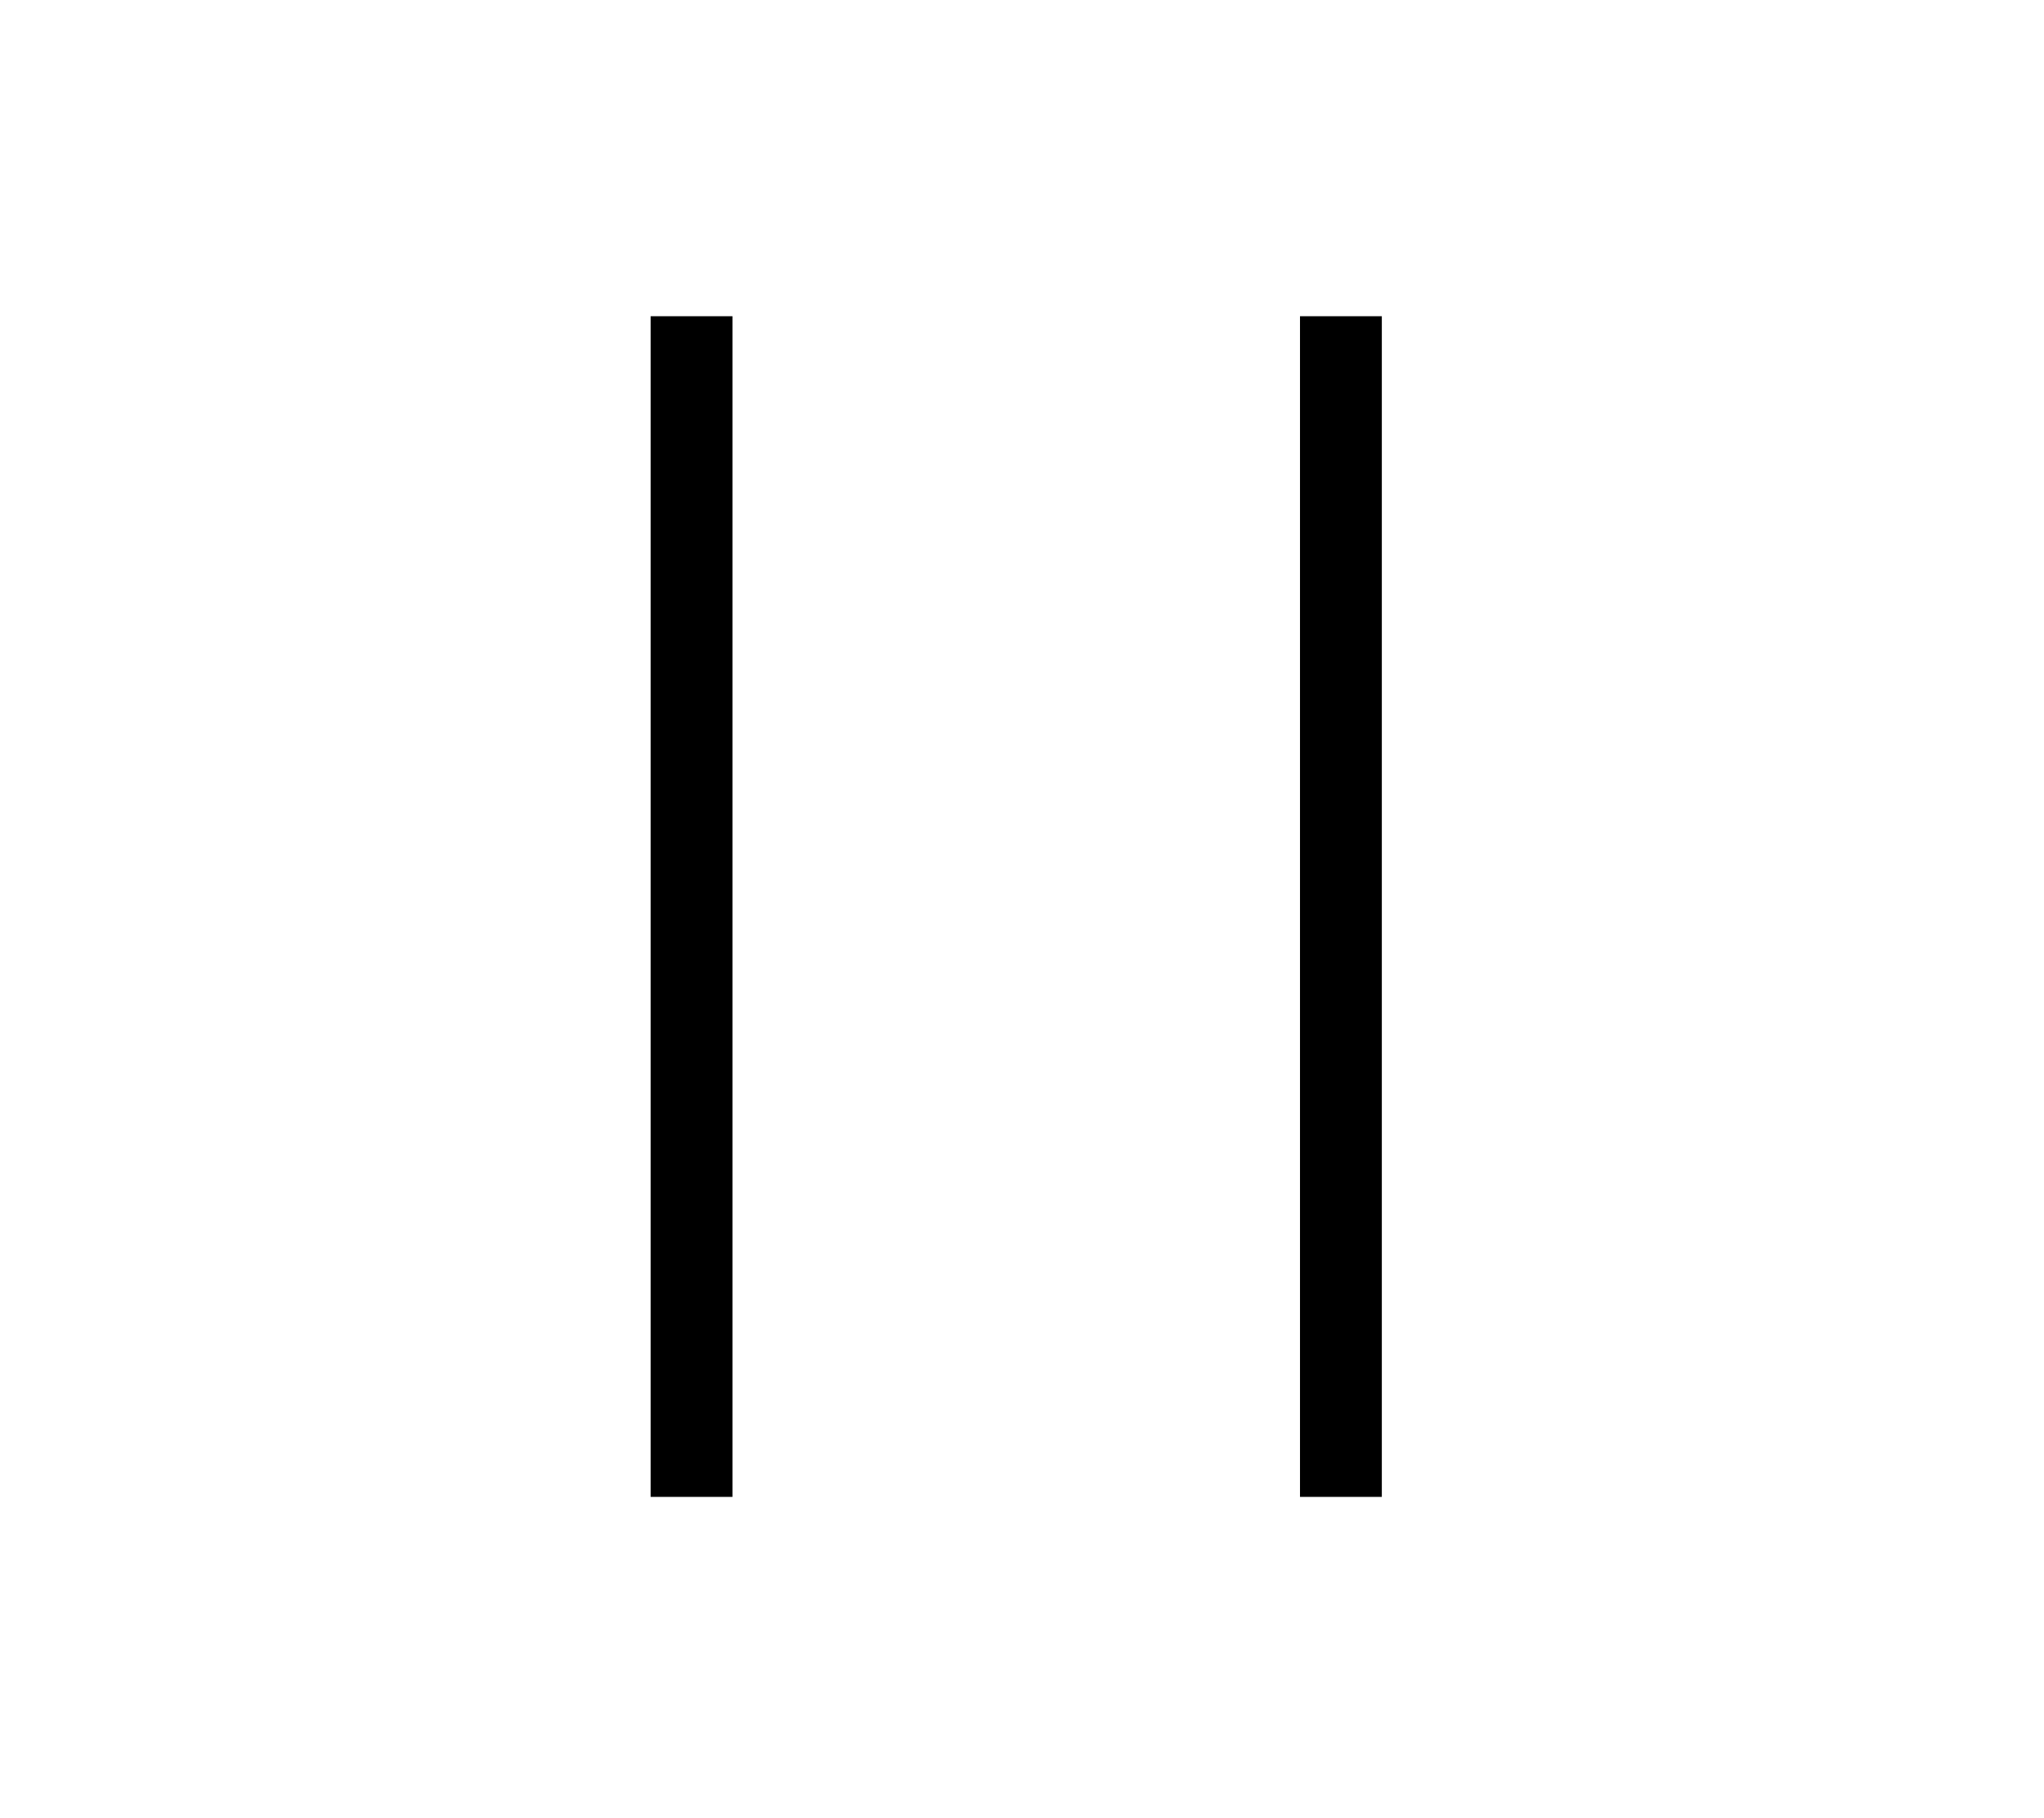
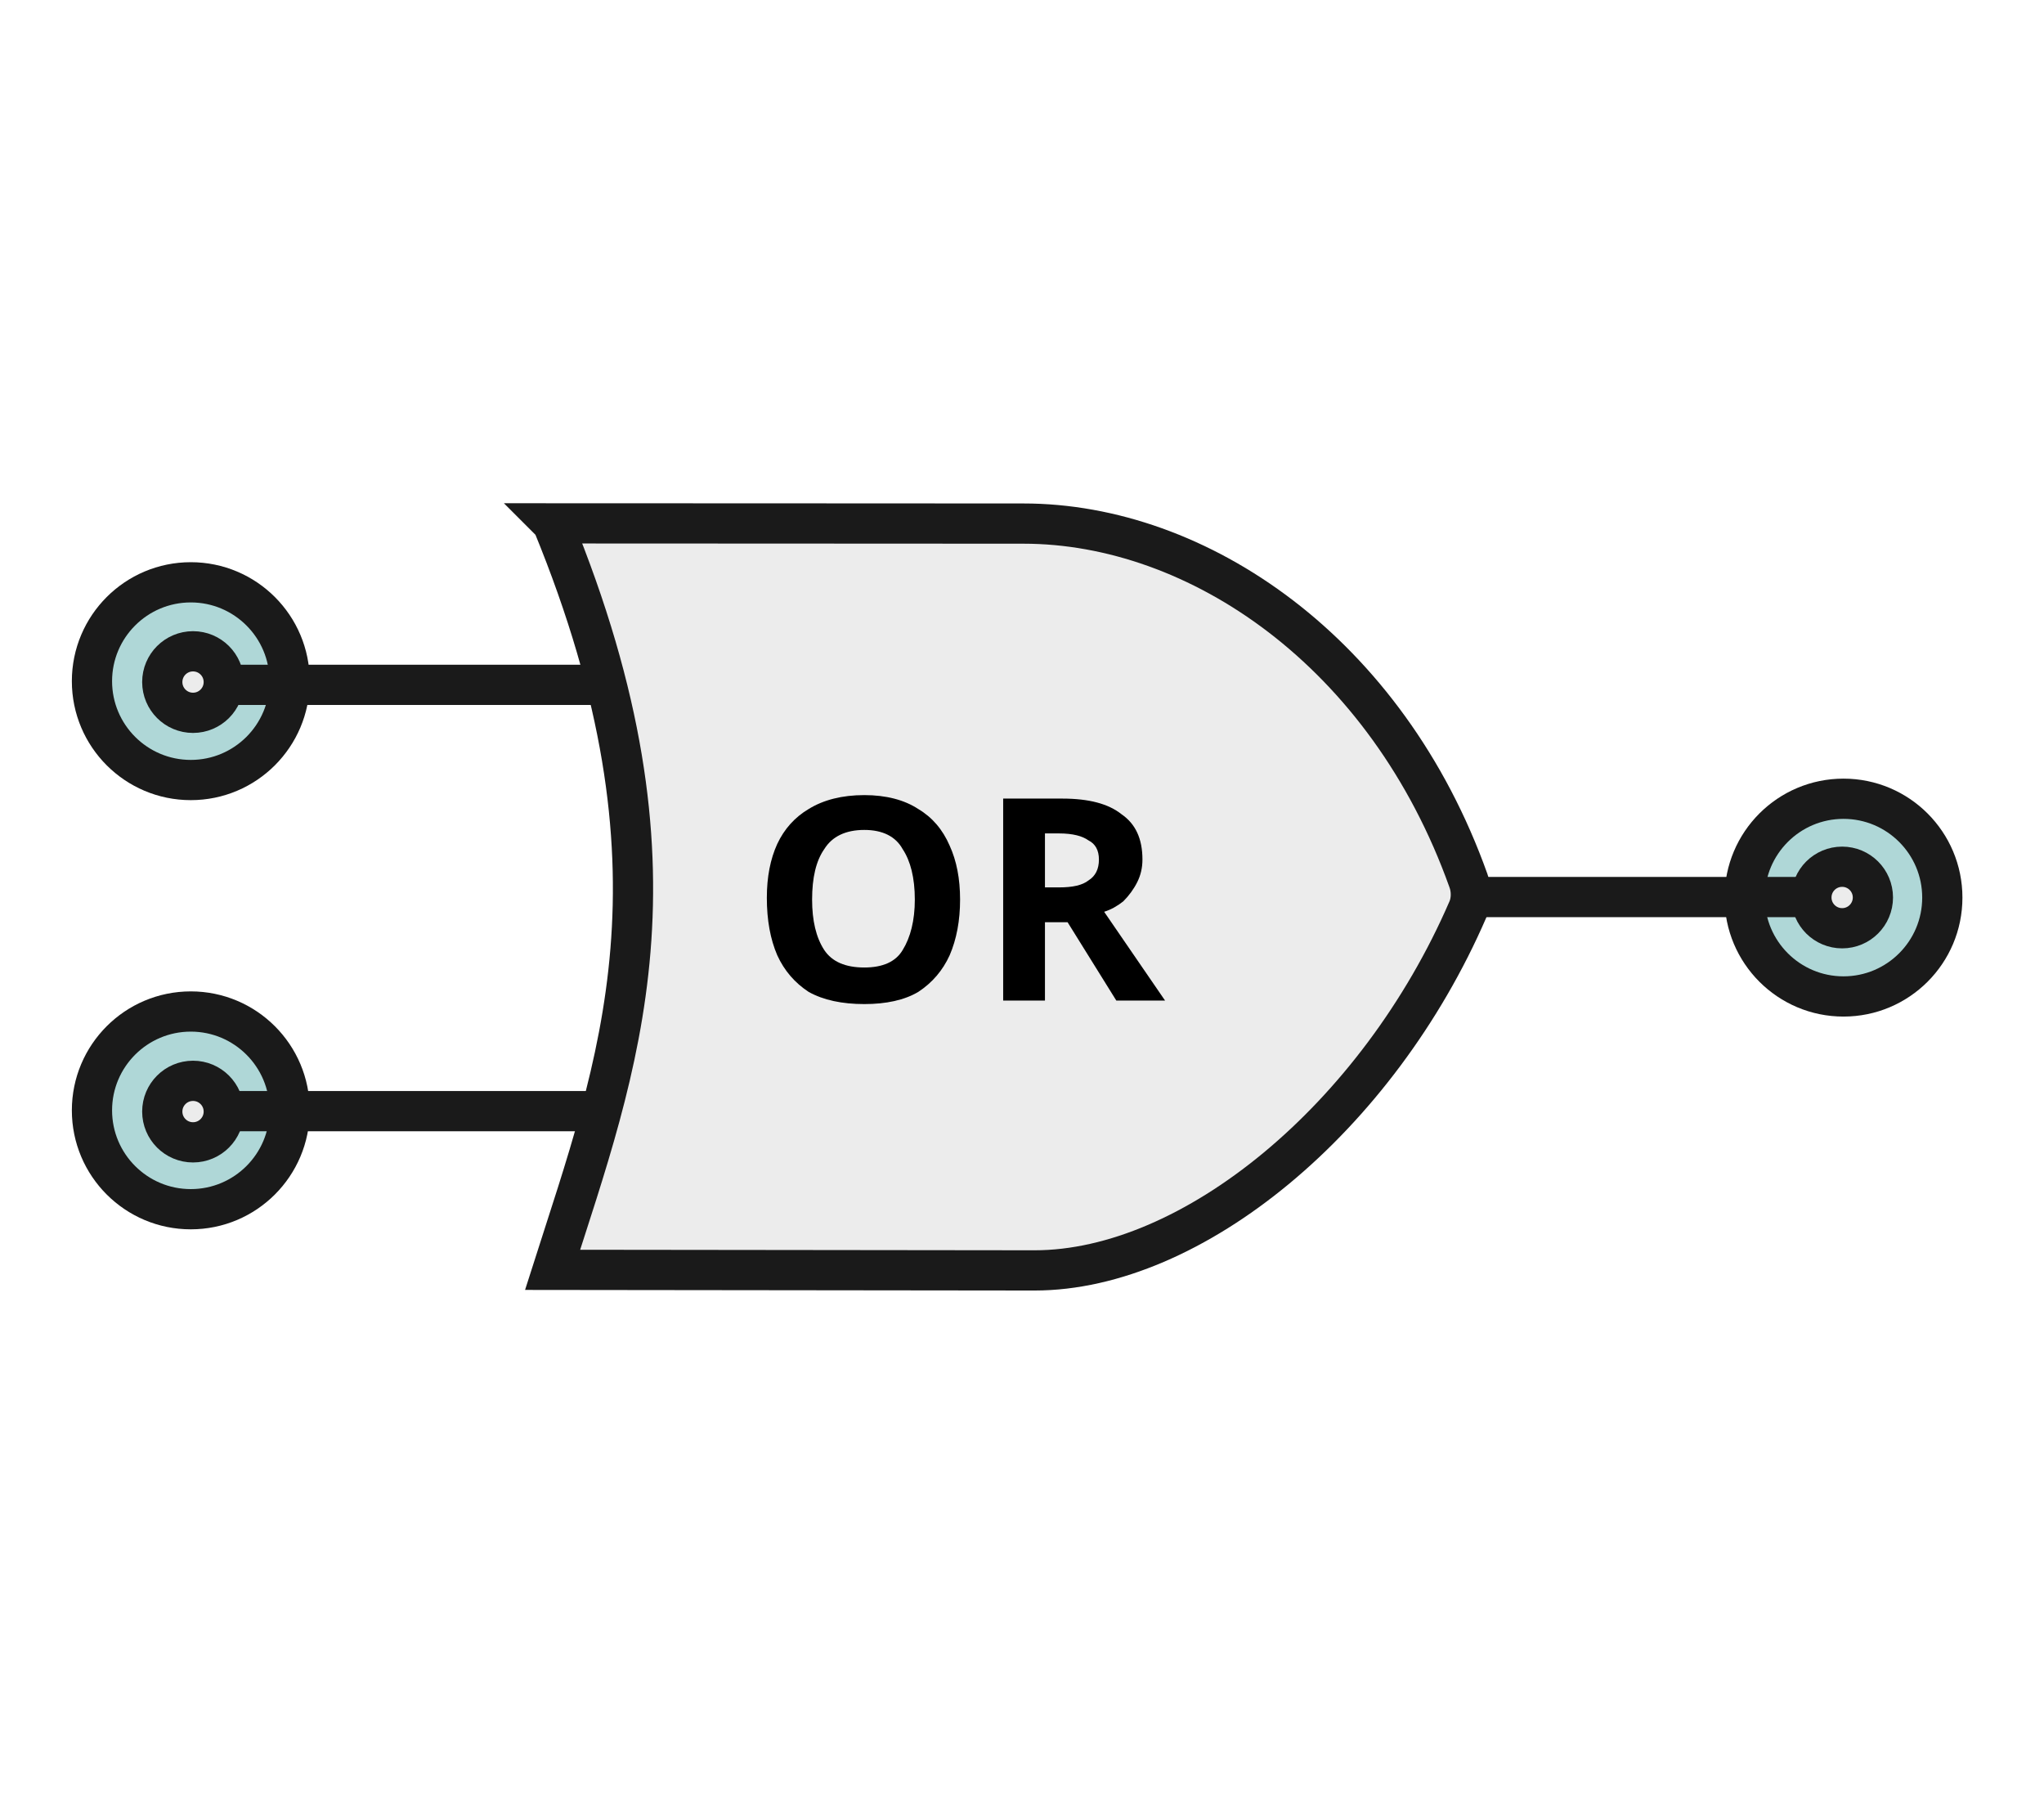
<svg xmlns="http://www.w3.org/2000/svg" width="18.345mm" height="16.306mm" viewBox="0 0 18.345 16.306" version="1.1" id="svg8">
  <defs id="defs2" />
  <g id="layer1" transform="translate(-53.44961,-76.18607)">
-     <text xml:space="preserve" style="font-style:normal;font-variant:normal;font-weight:normal;font-stretch:normal;font-size:10.583px;line-height:125%;font-family:'Open Sans';-inkscape-font-specification:'Open Sans, Normal';font-variant-ligatures:normal;font-variant-caps:normal;font-variant-numeric:normal;font-feature-settings:normal;text-align:start;letter-spacing:0px;word-spacing:0px;writing-mode:lr-tb;text-anchor:start;fill:#000000;fill-opacity:1;stroke:none;stroke-width:0.265px;stroke-linecap:butt;stroke-linejoin:miter;stroke-opacity:1" x="56.741" y="87.055" id="text817">
-       <tspan id="tspan815" x="56.741" y="87.055" style="font-style:normal;font-variant:normal;font-weight:normal;font-stretch:normal;font-size:10.583px;font-family:'Open Sans';-inkscape-font-specification:'Open Sans, Normal';font-variant-ligatures:normal;font-variant-caps:normal;font-variant-numeric:normal;font-feature-settings:normal;text-align:start;writing-mode:lr-tb;text-anchor:start;stroke-width:0.265px">||</tspan>
+     <circle style="fill:#008080;fill-opacity:0.313;stroke:#1a1a1a;stroke-width:0.361;stroke-miterlimit:4;stroke-dasharray:none;stroke-dashoffset:0" id="path17233-7" cx="69.995" cy="84.24" r="0.887" />
+     <circle style="fill:#008080;fill-opacity:0.313;stroke:#1a1a1a;stroke-width:0.361;stroke-miterlimit:4;stroke-dasharray:none;stroke-dashoffset:0" id="path17233-6" cx="55.162" cy="86.149" r="0.887" />
+     <circle style="fill:#008080;fill-opacity:0.313;stroke:#1a1a1a;stroke-width:0.361;stroke-miterlimit:4;stroke-dasharray:none;stroke-dashoffset:0" id="path17233" cx="55.162" cy="82.298" r="0.887" />
+     <path id="path17123" d="m 58.409,80.883 c 1.28,3.114 0.584,4.867 0,6.697 l 4.326,0.005 c 1.412,0 3.078,-1.364 3.89,-3.241 0.034,-0.079 0.033,-0.177 0.004,-0.256 -0.733,-2.054 -2.428,-3.204 -3.994,-3.204 -2.087,-1.04e-4 -2.132,-0.002 -4.227,-0.002 z" style="fill:#ececec;stroke:#1a1a1a;stroke-width:0.361;stroke-linecap:butt;stroke-linejoin:miter;stroke-miterlimit:4;stroke-dasharray:none;stroke-opacity:1" />
+     <path id="path17129" d="M 58.972,82.331 H 55.464" style="fill:none;stroke:#1a1a1a;stroke-width:0.361;stroke-linecap:butt;stroke-linejoin:miter;stroke-miterlimit:4;stroke-dasharray:none;stroke-opacity:1" />
+     <path id="path17129-9" d="M 58.972,86.156 H 55.464" style="fill:none;stroke:#1a1a1a;stroke-width:0.361;stroke-linecap:butt;stroke-linejoin:miter;stroke-miterlimit:4;stroke-dasharray:none;stroke-opacity:1" />
+     <text id="text17127" y="85.164" x="60.193" style="font-style:normal;font-weight:normal;font-size:9.56px;line-height:1.25;font-family:sans-serif;letter-spacing:0px;word-spacing:0px;fill:#000000;fill-opacity:1;stroke:none;stroke-width:0.239" xml:space="preserve">
+       <tspan style="font-size:2.549px;stroke-width:0.239;-inkscape-font-specification:'sans-serif Bold';font-family:sans-serif;font-weight:bold;font-style:normal;font-stretch:normal;font-variant:normal" y="85.164" x="60.193" id="tspan17125">OR</tspan>
    </text>
+     <path id="path17129-9-2" d="M 69.613,84.235 H 66.634" style="fill:none;stroke:#1a1a1a;stroke-width:0.361;stroke-linecap:butt;stroke-linejoin:miter;stroke-miterlimit:4;stroke-dasharray:none;stroke-opacity:1" />
+     <circle style="fill:#ececec;fill-opacity:0.995;stroke:#1a1a1a;stroke-width:0.361;stroke-miterlimit:4;stroke-dasharray:none;stroke-dashoffset:0" id="path17169" cx="69.983" cy="84.239" r="0.276" />
+     <circle style="fill:#ececec;fill-opacity:0.995;stroke:#1a1a1a;stroke-width:0.361;stroke-miterlimit:4;stroke-dasharray:none;stroke-dashoffset:0" id="path17169-2" cx="55.182" cy="82.306" r="0.276" />
+     <circle style="fill:#ececec;fill-opacity:0.995;stroke:#1a1a1a;stroke-width:0.361;stroke-miterlimit:4;stroke-dasharray:none;stroke-dashoffset:0" id="path17169-3" cx="55.182" cy="86.16" r="0.276" />
  </g>
</svg>
